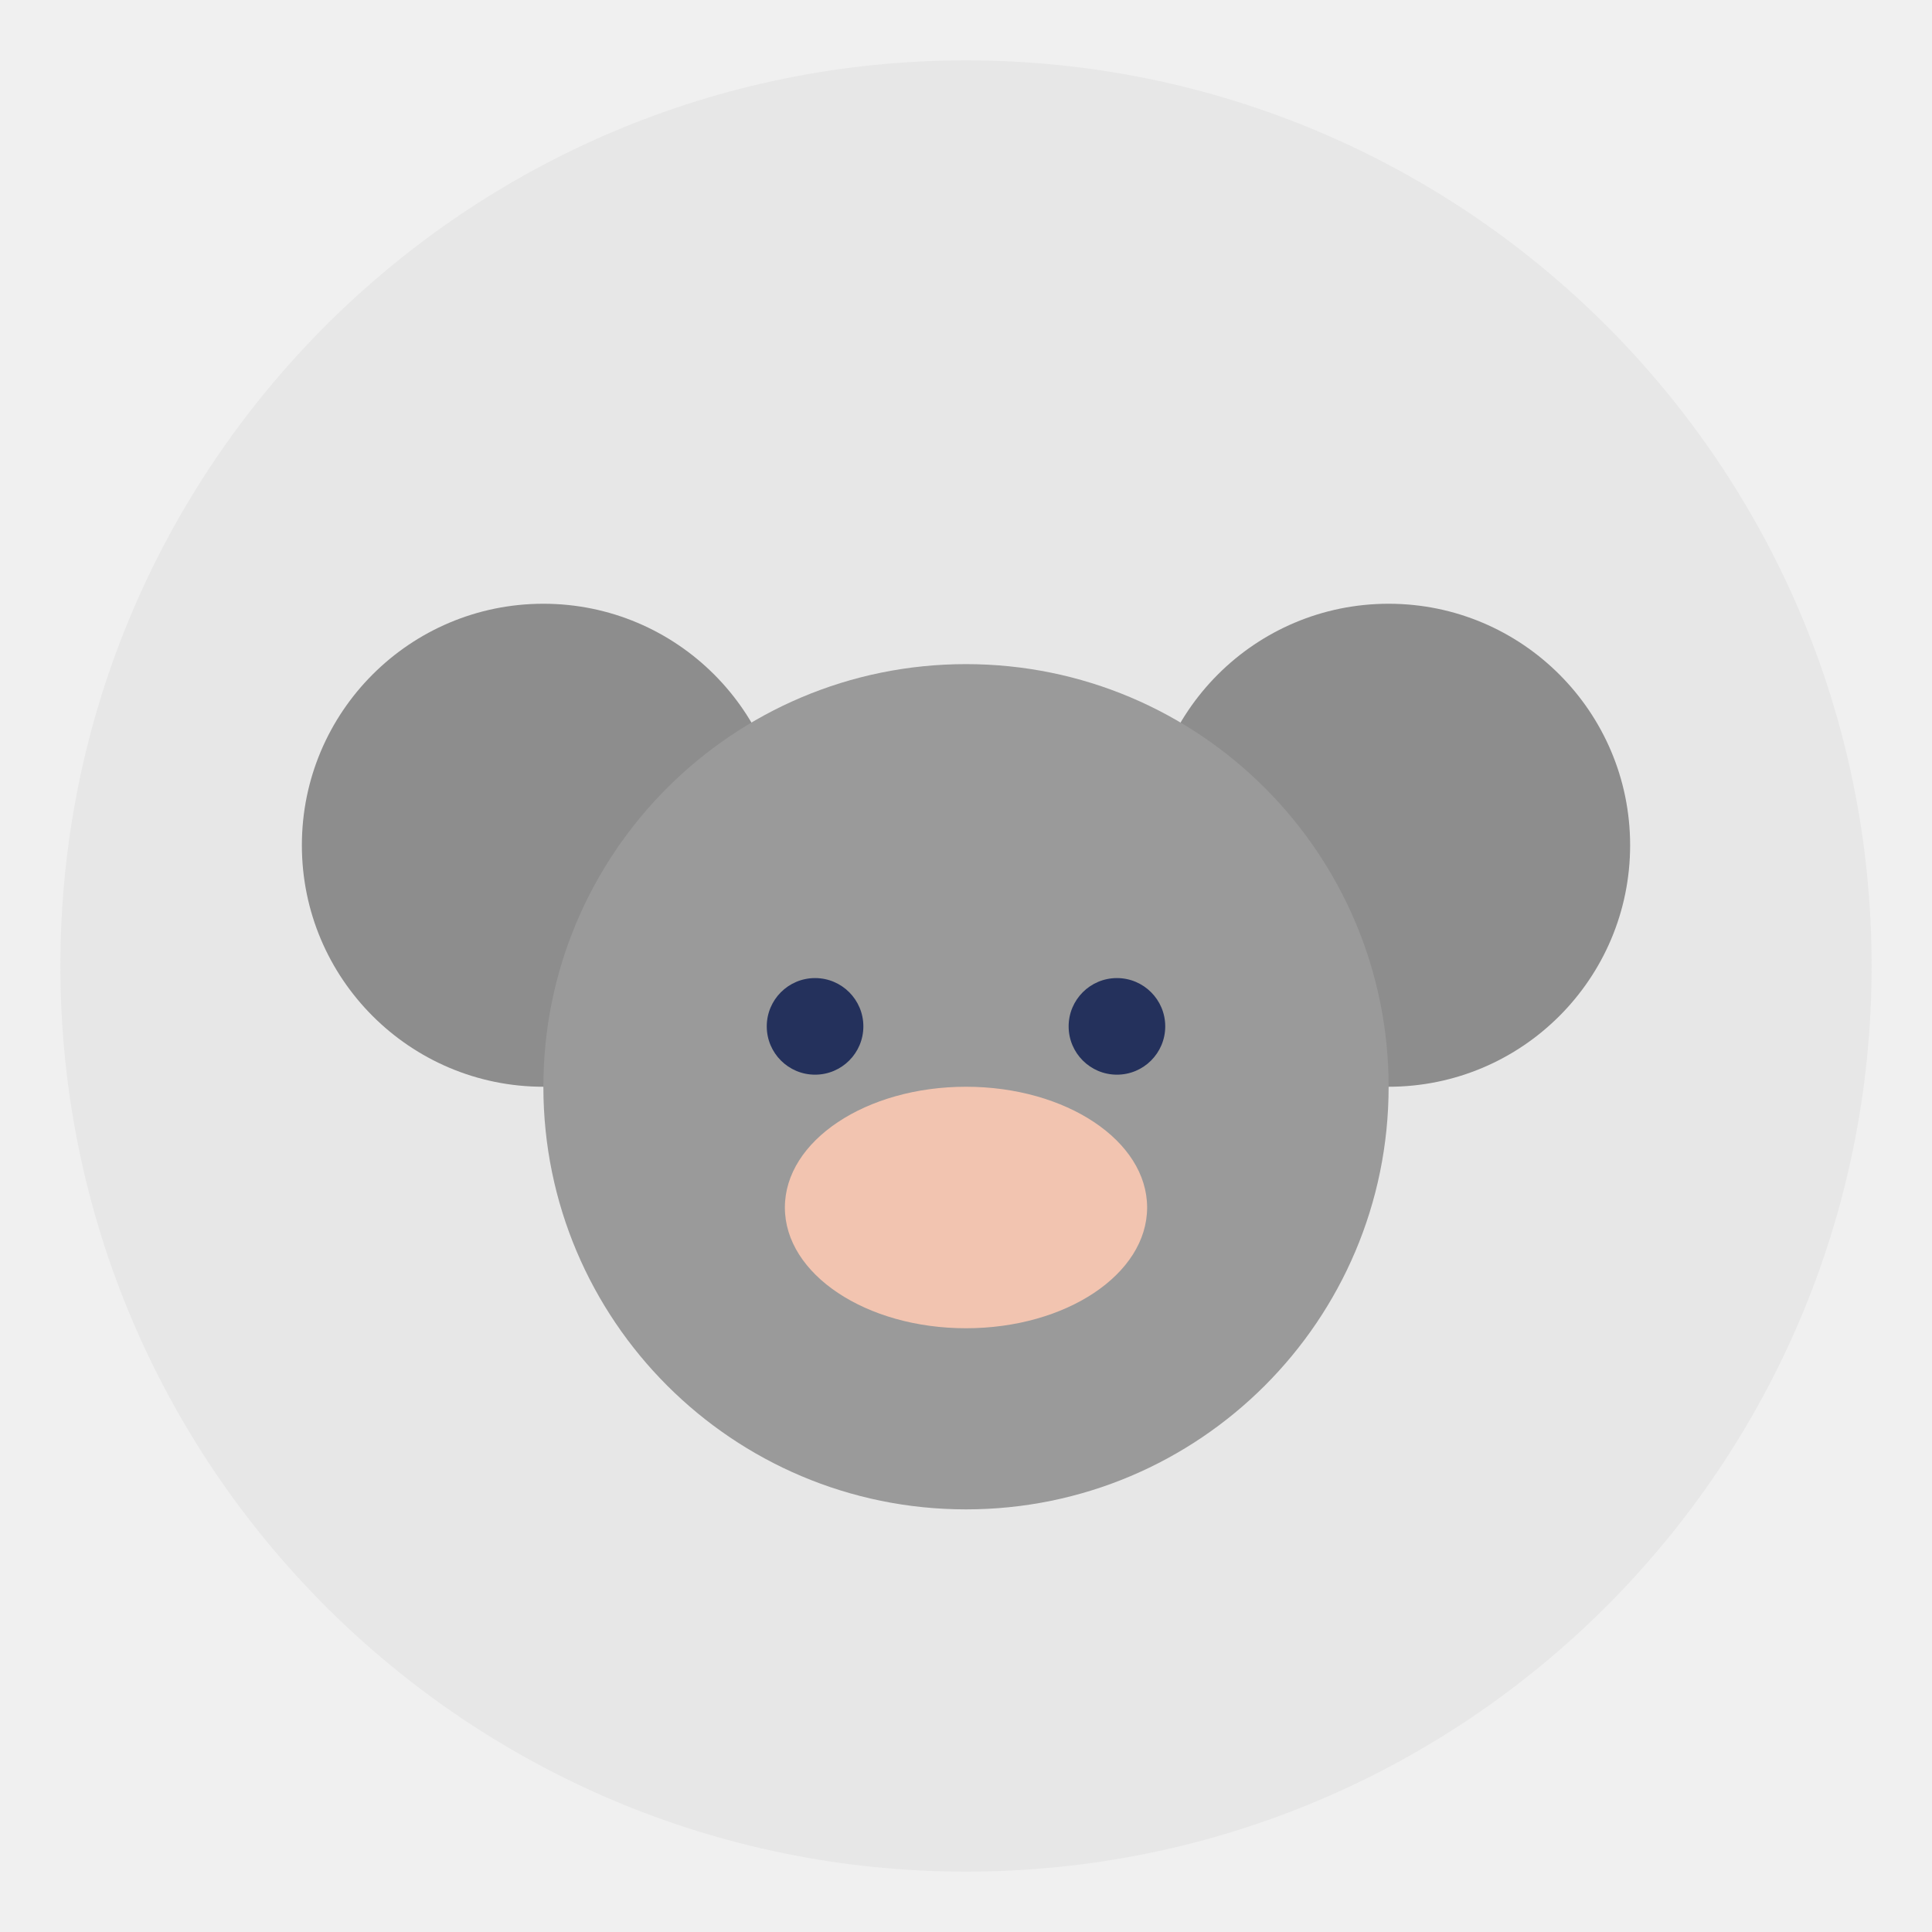
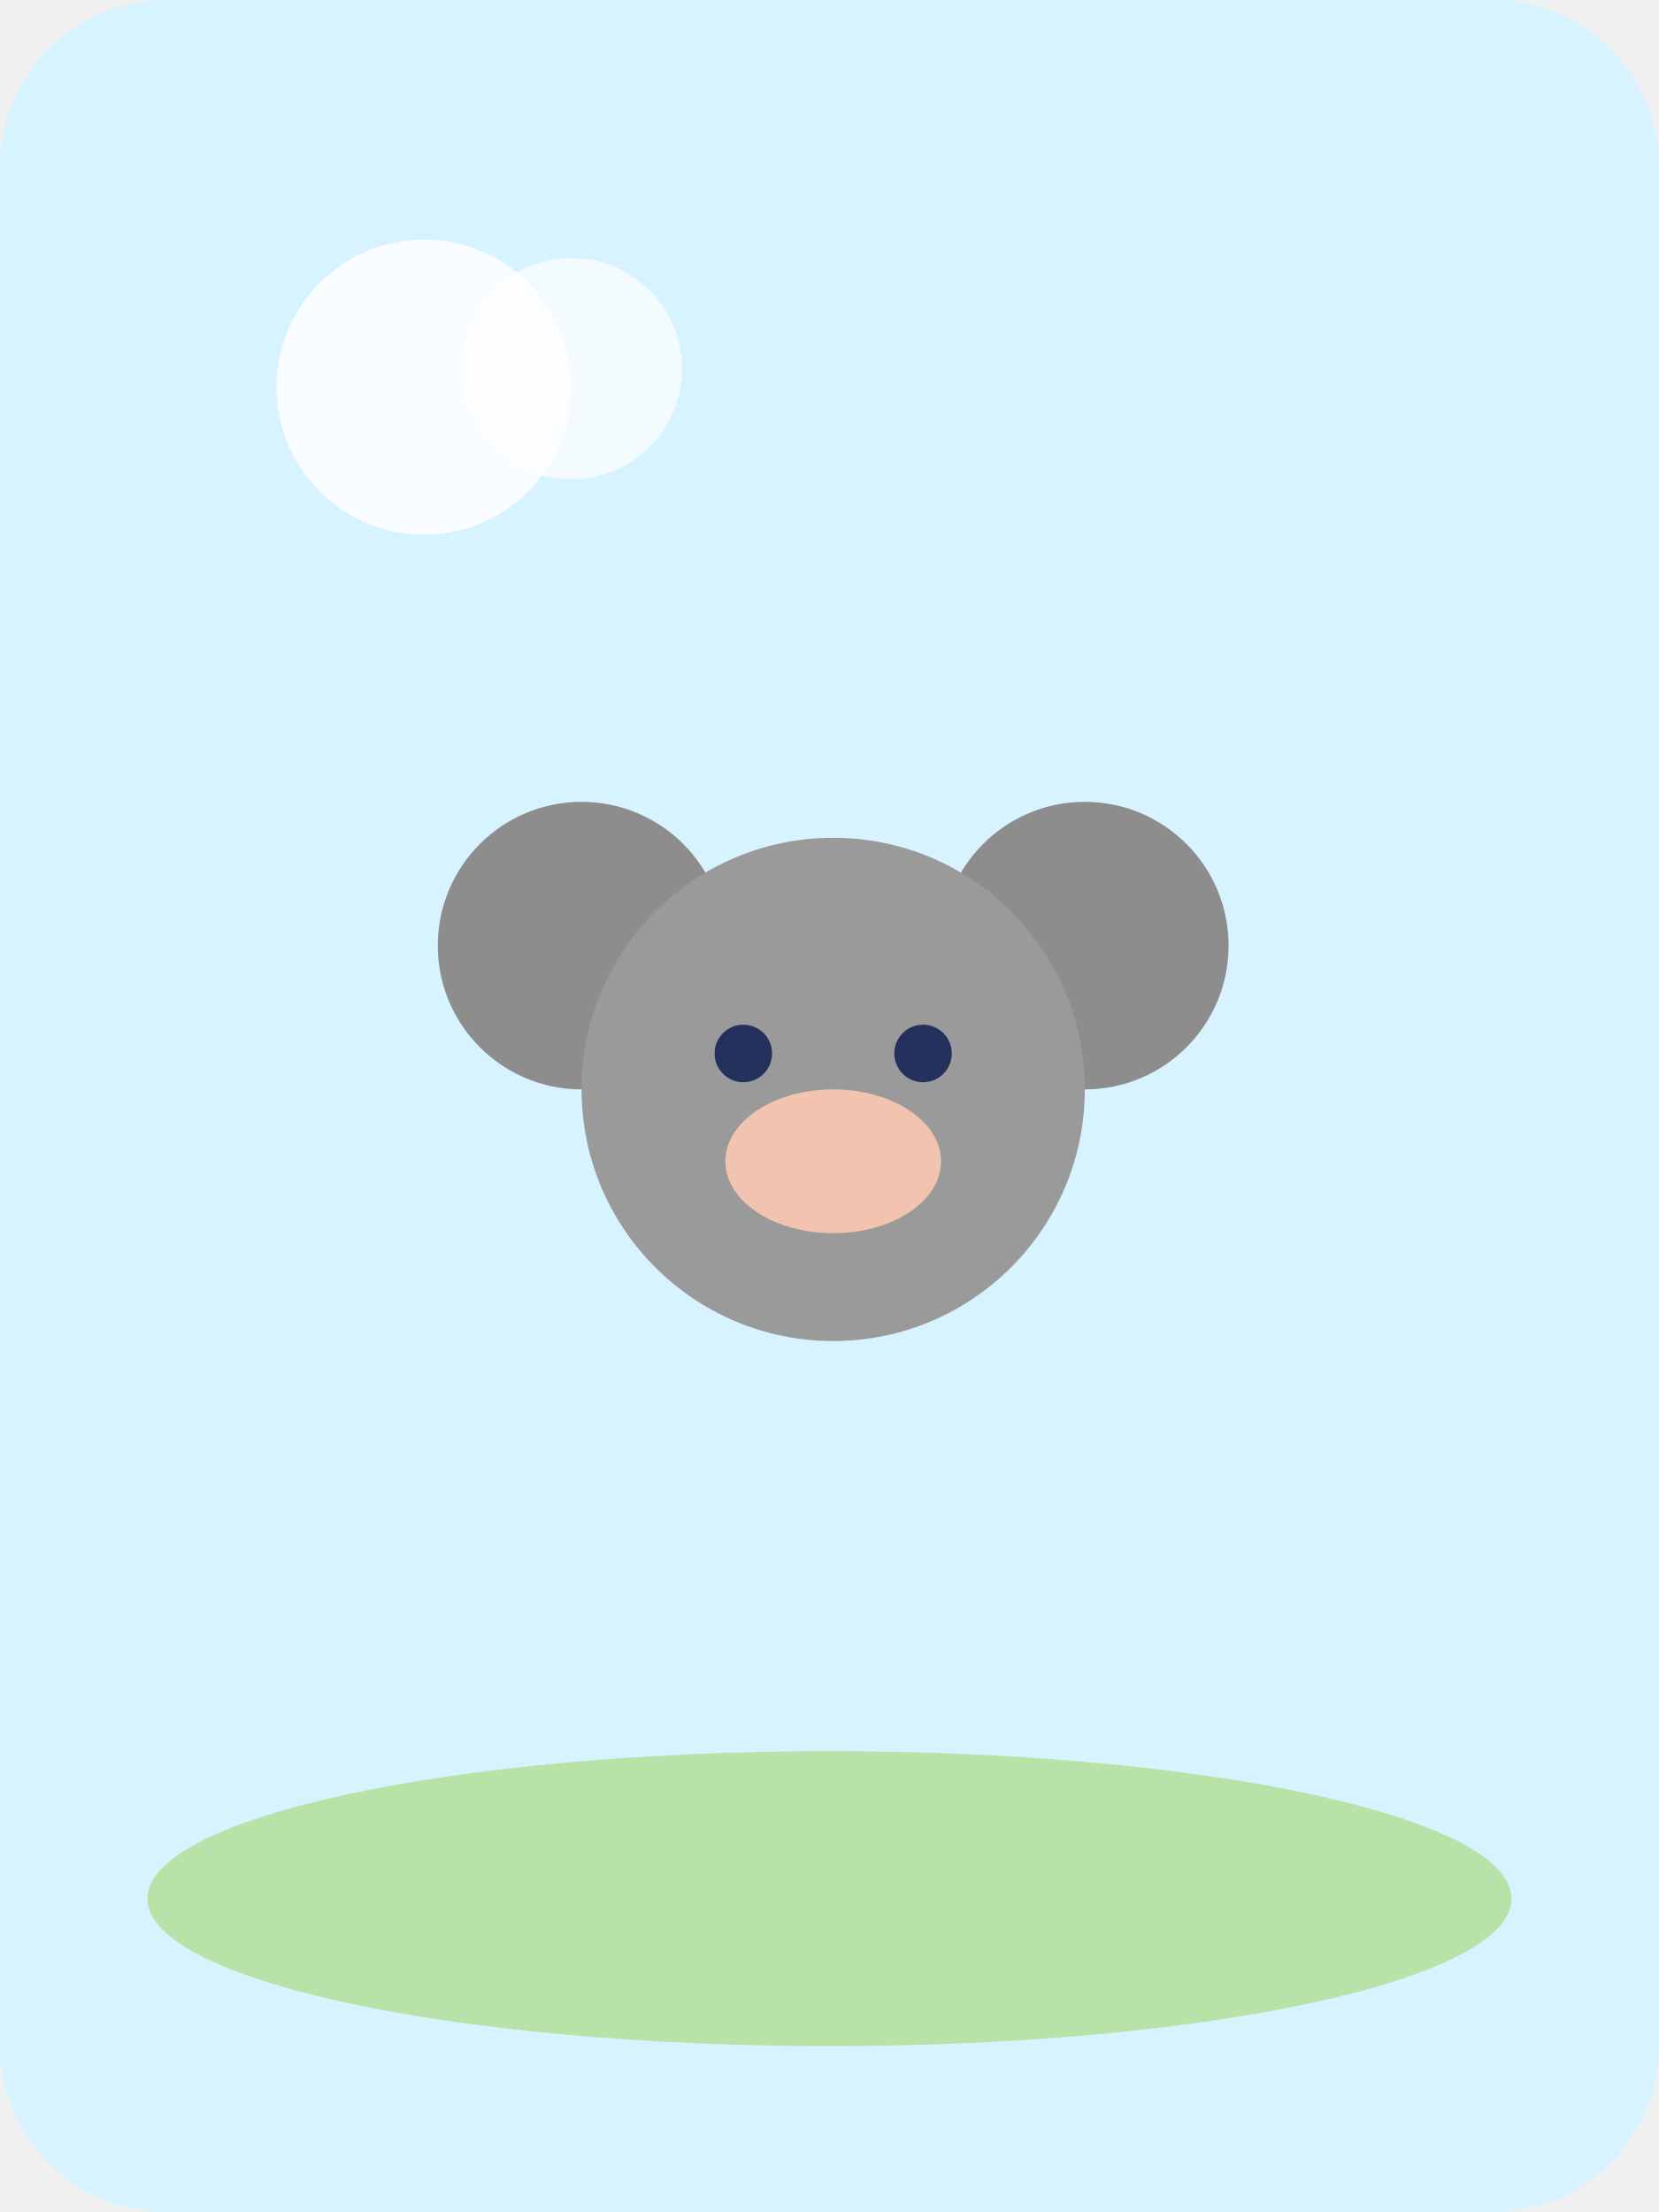
- <svg xmlns="http://www.w3.org/2000/svg" viewBox="0 0 64 64">
-   <circle cx="32" cy="32" r="30" fill="#e7e7e7" />
-   <circle cx="18" cy="28" r="8" fill="#8d8d8d" />
-   <circle cx="46" cy="28" r="8" fill="#8d8d8d" />
-   <circle cx="32" cy="36" r="14" fill="#9a9a9a" />
-   <ellipse cx="32" cy="40" rx="6" ry="4" fill="#f2c4b0" />
-   <circle cx="27" cy="34" r="1.6" fill="#24315c" />
-   <circle cx="37" cy="34" r="1.6" fill="#24315c" />
+ <svg xmlns="http://www.w3.org/2000/svg" viewBox="0 0 180 240">
+   <rect width="180" height="240" rx="18" fill="#d7f3ff" />
+   <circle cx="46" cy="42" r="16" fill="#fff" opacity=".85" />
+   <circle cx="62" cy="40" r="12" fill="#fff" opacity=".7" />
+   <ellipse cx="90" cy="206" rx="74" ry="16" fill="#b7e3a8" />
+   <g transform="translate(28,48) scale(1.95)">
+     <circle cx="18" cy="28" r="8" fill="#8d8d8d" />
+     <circle cx="46" cy="28" r="8" fill="#8d8d8d" />
+     <circle cx="32" cy="36" r="14" fill="#9a9a9a" />
+     <ellipse cx="32" cy="40" rx="6" ry="4" fill="#f2c4b0" />
+     <circle cx="27" cy="34" r="1.6" fill="#24315c" />
+     <circle cx="37" cy="34" r="1.6" fill="#24315c" />
+   </g>
</svg>
